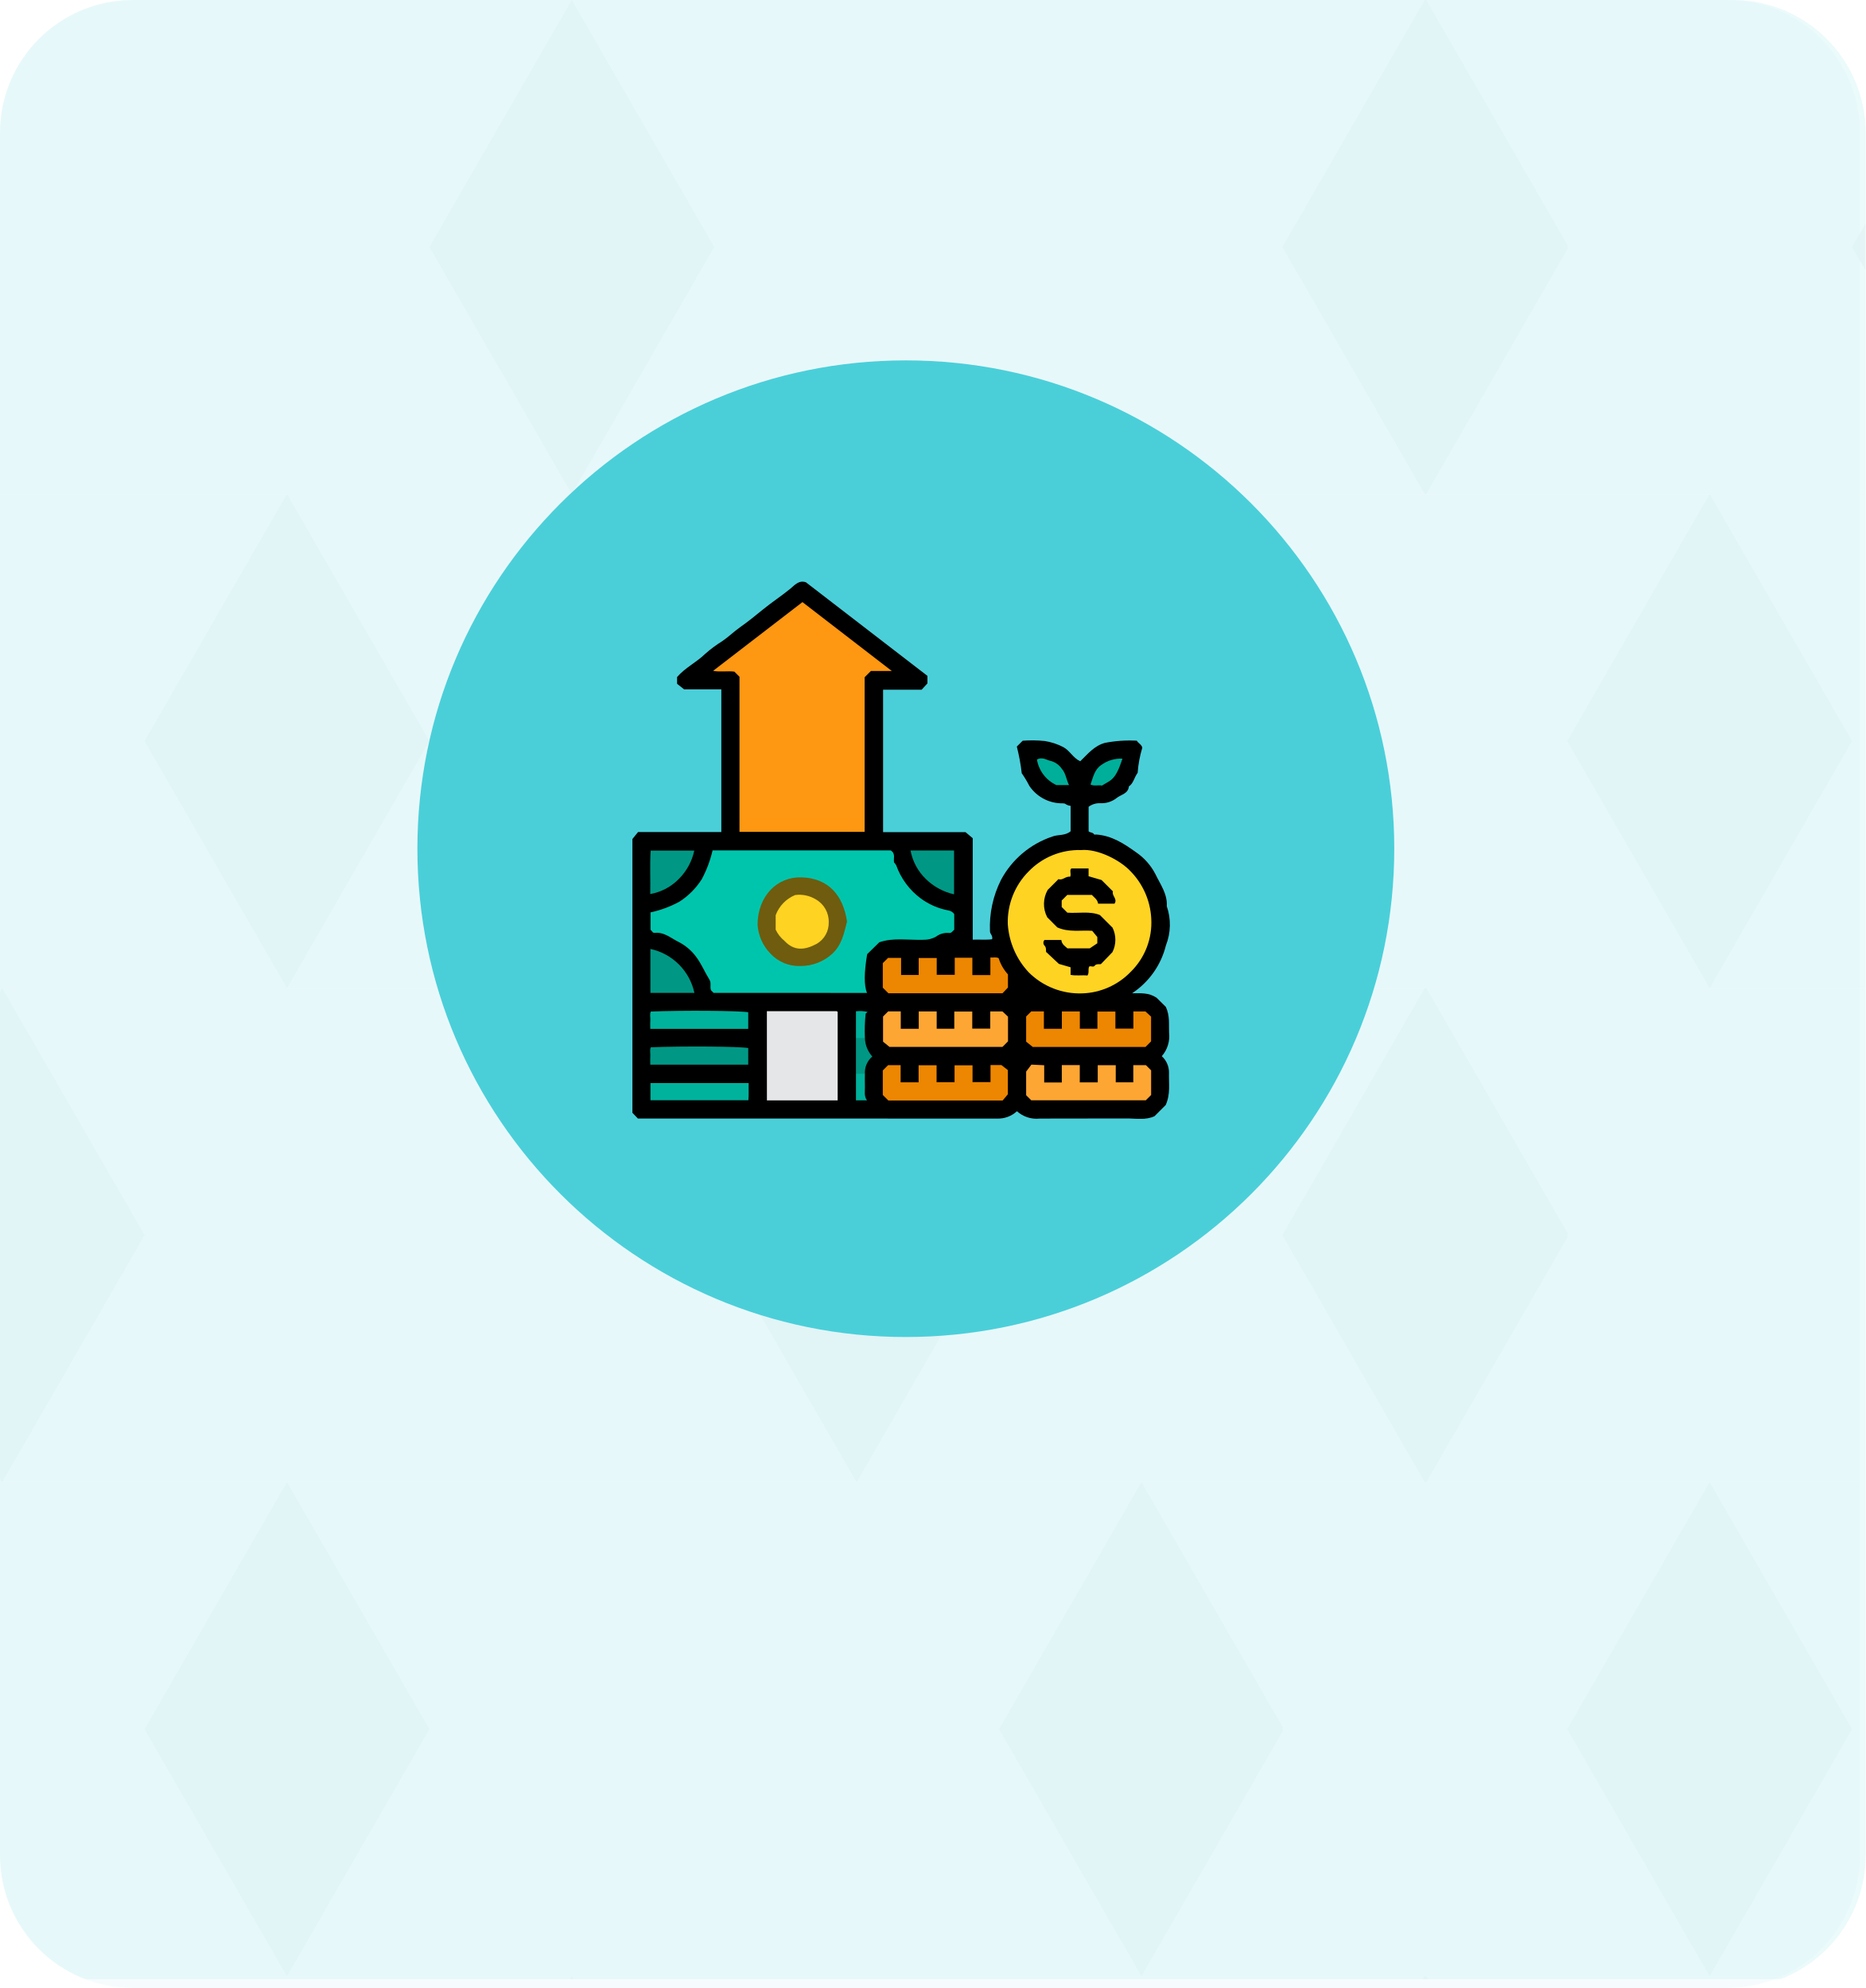
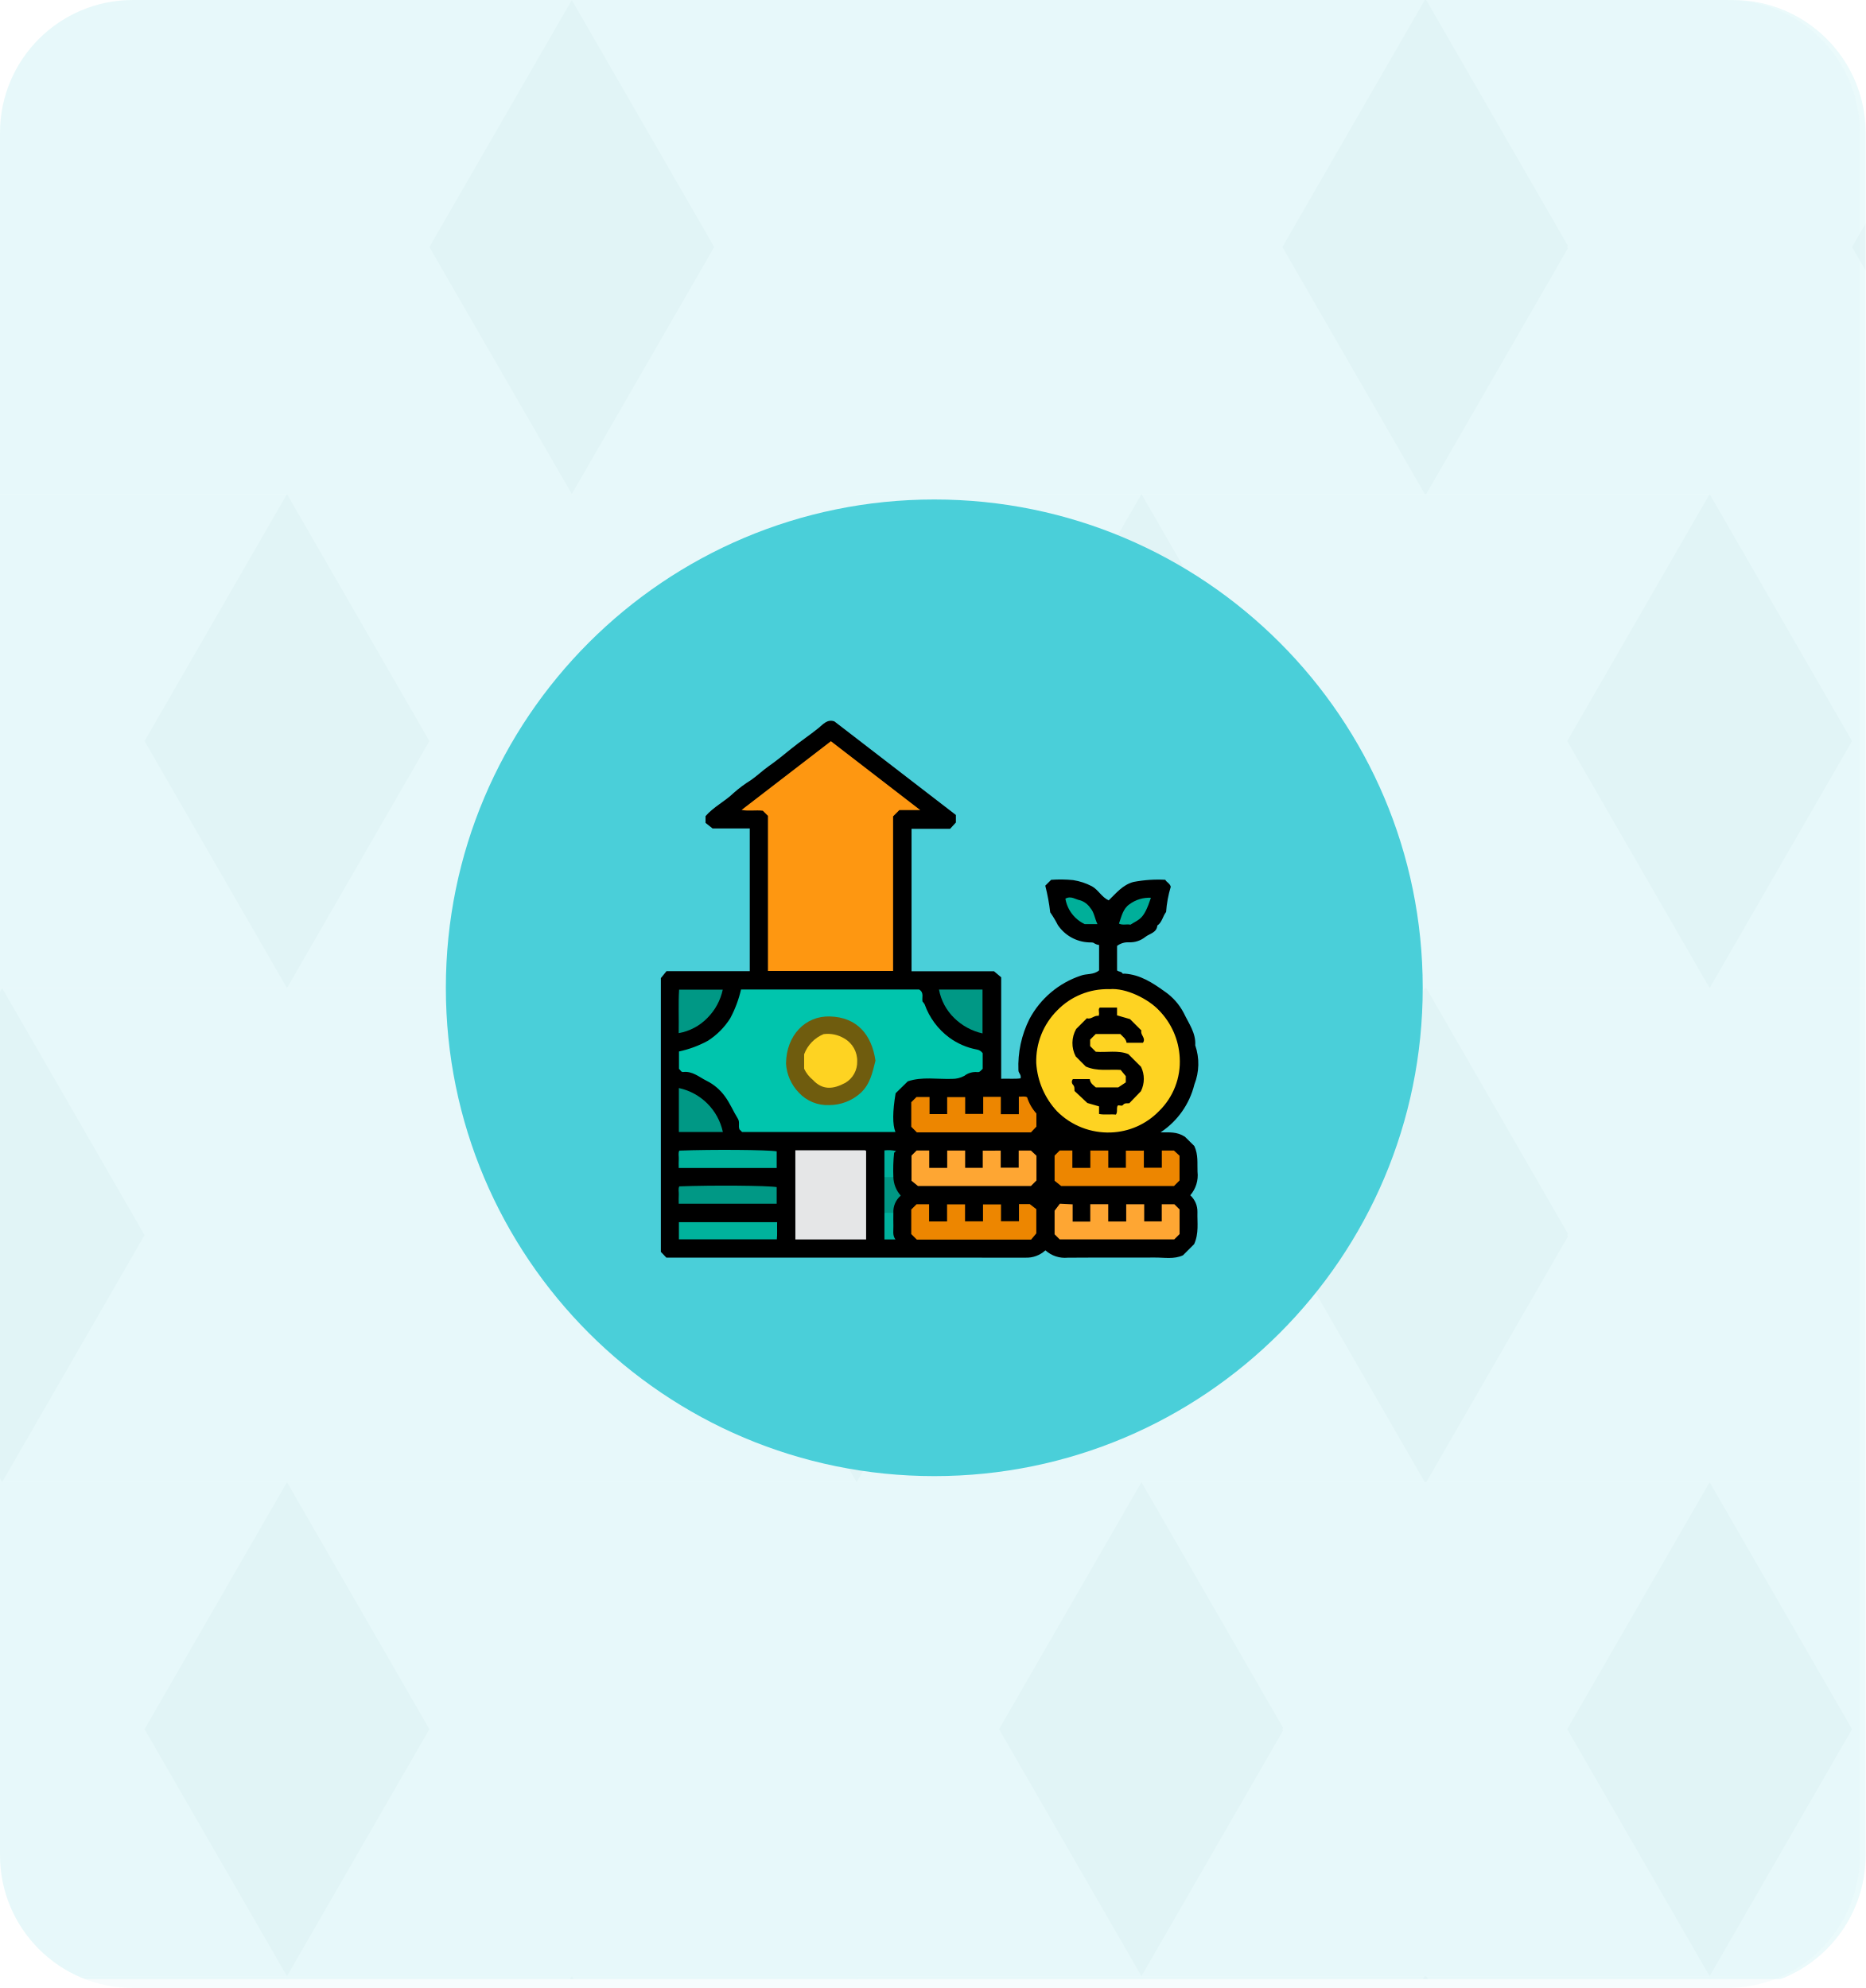
<svg xmlns="http://www.w3.org/2000/svg" width="295" height="314.427" viewBox="0 0 295 314.427">
  <defs>
    <clipPath id="a">
      <rect width="295" height="314.427" rx="21" fill="#4acfd9" opacity="0.25" />
    </clipPath>
    <clipPath id="b">
      <rect width="675.34" height="390.699" fill="#4acfd9" />
    </clipPath>
    <clipPath id="e">
      <rect width="556.476" height="313.018" fill="#4acfd9" />
    </clipPath>
    <clipPath id="f">
      <rect width="90.077" height="78.14" fill="#4acfd9" />
    </clipPath>
    <clipPath id="g">
      <path d="M222.5,147.533h45.039l22.519-39.071L267.543,69.393H222.5l-22.52,39.069Z" transform="translate(-199.984 -69.393)" fill="#4acfd9" />
    </clipPath>
    <clipPath id="i">
      <path d="M102.513,78.14h45.039L170.07,39.071,147.551,0H102.513L79.994,39.071Z" transform="translate(-79.994)" fill="#4acfd9" />
    </clipPath>
    <clipPath id="j">
      <path d="M142.51,0,119.991,39.069,142.51,78.14h45.039l22.519-39.071L187.548,0Z" transform="translate(-119.991)" fill="#4acfd9" />
    </clipPath>
    <clipPath id="m">
      <path d="M22.519,78.14H67.557l22.52-39.069L67.557,0H22.519L0,39.071Z" fill="#4acfd9" />
    </clipPath>
    <clipPath id="n">
      <path d="M62.516,147.533h45.039l22.52-39.071-22.52-39.069H62.516L40,108.462Z" transform="translate(-39.997 -69.393)" fill="#4acfd9" />
    </clipPath>
    <clipPath id="o">
      <path d="M102.513,147.533h45.039l22.519-39.071L147.551,69.393H102.513L79.994,108.462Z" transform="translate(-79.994 -69.393)" fill="#4acfd9" />
    </clipPath>
    <clipPath id="q">
      <rect width="90.076" height="78.14" fill="#4acfd9" />
    </clipPath>
    <clipPath id="r">
      <path d="M142.51,147.533h45.039l22.519-39.071L187.548,69.393H142.51l-22.519,39.069Z" transform="translate(-119.991 -69.393)" fill="#4acfd9" />
    </clipPath>
    <clipPath id="s">
      <path d="M35.617,69.393v78.14H63.068l22.52-39.071L63.068,69.393Z" transform="translate(-35.617 -69.393)" fill="#4acfd9" />
    </clipPath>
    <clipPath id="t">
      <path d="M182.507,147.533h45.039l22.519-39.071L227.546,69.393H182.507l-22.52,39.069Z" transform="translate(-159.987 -69.393)" fill="#4acfd9" />
    </clipPath>
    <clipPath id="u">
      <path d="M62.516,0,40,39.069,62.516,78.14h45.039l22.52-39.071L107.554,0Z" transform="translate(-39.997)" fill="#4acfd9" />
    </clipPath>
    <clipPath id="x">
      <path d="M182.507,78.14h45.039l22.519-39.069L227.546,0H182.507l-22.52,39.071Z" transform="translate(-159.987)" fill="#4acfd9" />
    </clipPath>
    <clipPath id="y">
      <path d="M222.5,0l-22.52,39.069L222.5,78.14h45.037l22.52-39.071L267.541,0Z" transform="translate(-199.984)" fill="#4acfd9" />
    </clipPath>
    <clipPath id="ab">
      <path d="M262.5,147.533H307.54l22.519-39.071L307.54,69.393H262.5l-22.52,39.069Z" transform="translate(-239.981 -69.393)" fill="#4acfd9" />
    </clipPath>
    <clipPath id="ac">
      <path d="M262.491,0l-22.52,39.069,22.52,39.071H307.53l22.519-39.071L307.53,0Z" transform="translate(-239.971)" fill="#4acfd9" />
    </clipPath>
    <clipPath id="ad">
      <path d="M35.617,208.179v78.139H63.068l22.52-39.071-22.52-39.068Z" transform="translate(-35.617 -208.179)" fill="#4acfd9" />
    </clipPath>
    <clipPath id="ae">
      <path d="M35.617,138.786v78.14H63.068l22.52-39.071-22.52-39.069Z" transform="translate(-35.617 -138.786)" fill="#4acfd9" />
    </clipPath>
    <clipPath id="af">
      <path d="M62.516,216.926h45.039l22.52-39.071-22.52-39.069H62.516L40,177.855Z" transform="translate(-39.997 -138.786)" fill="#4acfd9" />
    </clipPath>
    <clipPath id="ai">
      <path d="M102.513,216.926h45.039l22.519-39.071-22.519-39.069H102.513L79.994,177.855Z" transform="translate(-79.994 -138.786)" fill="#4acfd9" />
    </clipPath>
    <clipPath id="ak">
      <path d="M102.513,355.711h45.039l22.519-39.069-22.519-39.071H102.513L79.994,316.642Z" transform="translate(-79.994 -277.571)" fill="#4acfd9" />
    </clipPath>
    <clipPath id="al">
      <path d="M140.019,277.571l-.265.459h45.568l-.265-.459Z" transform="translate(-139.754 -277.571)" fill="#4acfd9" />
    </clipPath>
    <clipPath id="an">
      <rect width="90.077" height="78.139" fill="#4acfd9" />
    </clipPath>
    <clipPath id="ao">
      <path d="M62.516,286.318h45.039l22.52-39.069-22.52-39.069H62.516L40,247.248Z" transform="translate(-39.997 -208.179)" fill="#4acfd9" />
    </clipPath>
    <clipPath id="aq">
      <path d="M182.507,216.926h45.039l22.519-39.071-22.519-39.069H182.507l-22.52,39.069Z" transform="translate(-159.987 -138.786)" fill="#4acfd9" />
    </clipPath>
    <clipPath id="as">
      <path d="M22.519,355.711H67.557l22.52-39.069-22.52-39.071H22.519L0,316.642Z" transform="translate(0 -277.571)" fill="#4acfd9" />
    </clipPath>
    <clipPath id="at">
      <path d="M142.51,216.926h45.039l22.519-39.071-22.519-39.069H142.51l-22.519,39.069Z" transform="translate(-119.991 -138.786)" fill="#4acfd9" />
    </clipPath>
    <clipPath id="au">
      <path d="M102.513,286.318h45.039l22.519-39.069-22.519-39.069H102.513L79.994,247.248Z" transform="translate(-79.994 -208.179)" fill="#4acfd9" />
    </clipPath>
    <clipPath id="aw">
      <rect width="90.076" height="78.139" fill="#4acfd9" />
    </clipPath>
    <clipPath id="ax">
      <path d="M142.51,286.318h45.039l22.519-39.069-22.519-39.069H142.51l-22.519,39.069Z" transform="translate(-119.991 -208.179)" fill="#4acfd9" />
    </clipPath>
    <clipPath id="ay">
      <path d="M182.507,286.318h45.039l22.519-39.069-22.519-39.069H182.507l-22.52,39.069Z" transform="translate(-159.987 -208.179)" fill="#4acfd9" />
    </clipPath>
    <clipPath id="az">
      <path d="M60.025,277.571l-.265.459h45.568l-.265-.459Z" transform="translate(-59.76 -277.571)" fill="#4acfd9" />
    </clipPath>
    <clipPath id="bc">
      <path d="M182.507,355.711h45.039l22.519-39.069-22.519-39.071H182.507l-22.52,39.071Z" transform="translate(-159.987 -277.571)" fill="#4acfd9" />
    </clipPath>
    <clipPath id="be">
      <path d="M542.268,78.14h45.039l22.519-39.069L587.306,0H542.268L519.749,39.071Z" transform="translate(-519.749)" fill="#4acfd9" />
    </clipPath>
    <clipPath id="bf">
      <path d="M502.271,69.393l-22.519,39.069,22.519,39.071h33.838V69.393Z" transform="translate(-479.752 -69.393)" fill="#4acfd9" />
    </clipPath>
    <clipPath id="bg">
      <path d="M519.749,106.287l11.318,19.637V86.651Z" transform="translate(-519.749 -86.651)" fill="#4acfd9" />
    </clipPath>
    <clipPath id="bh">
      <path d="M502.271,0,479.752,39.069,502.271,78.14h33.838V0Z" transform="translate(-479.752)" fill="#4acfd9" />
    </clipPath>
    <clipPath id="bi">
      <path d="M502.271,138.786l-22.519,39.069,22.519,39.071h33.838v-78.14Z" transform="translate(-479.752 -138.786)" fill="#4acfd9" />
    </clipPath>
    <clipPath id="bl">
      <path d="M542.268,216.926h45.039l22.519-39.071-22.519-39.069H542.268l-22.519,39.069Z" transform="translate(-519.749 -138.786)" fill="#4acfd9" />
    </clipPath>
    <clipPath id="bn">
      <path d="M542.268,355.711h45.039l22.519-39.069-22.519-39.071H542.268l-22.519,39.071Z" transform="translate(-519.749 -277.571)" fill="#4acfd9" />
    </clipPath>
    <clipPath id="bp">
      <path d="M502.271,286.318H547.31l22.52-39.069-22.52-39.069H502.271l-22.519,39.069Z" transform="translate(-479.752 -208.179)" fill="#4acfd9" />
    </clipPath>
    <clipPath id="bq">
      <path d="M519.749,245.072l11.318,19.637V225.436Z" transform="translate(-519.749 -225.436)" fill="#4acfd9" />
    </clipPath>
    <clipPath id="br">
      <path d="M499.78,277.571l-.265.459h34.1v-.459Z" transform="translate(-499.515 -277.571)" fill="#4acfd9" />
    </clipPath>
    <clipPath id="bs">
      <path d="M220.013,277.571l-.265.459h45.567l-.265-.459Z" transform="translate(-219.748 -277.571)" fill="#4acfd9" />
    </clipPath>
    <clipPath id="bt">
      <path d="M222.5,286.318h45.039l22.519-39.069-22.519-39.069H222.5l-22.52,39.069Z" transform="translate(-199.984 -208.179)" fill="#4acfd9" />
    </clipPath>
    <clipPath id="bw">
      <path d="M222.5,216.926h45.039l22.519-39.071-22.519-39.069H222.5l-22.52,39.069Z" transform="translate(-199.984 -138.786)" fill="#4acfd9" />
    </clipPath>
    <clipPath id="by">
      <path d="M262.5,286.318H307.54l22.519-39.069L307.54,208.179H262.5l-22.52,39.069Z" transform="translate(-239.981 -208.179)" fill="#4acfd9" />
    </clipPath>
    <clipPath id="bz">
      <path d="M260.009,277.571l-.265.459h45.568l-.265-.459Z" transform="translate(-259.744 -277.571)" fill="#4acfd9" />
    </clipPath>
    <clipPath id="ca">
      <path d="M262.5,216.926H307.54l22.519-39.071L307.54,138.786H262.5l-22.52,39.069Z" transform="translate(-239.981 -138.786)" fill="#4acfd9" />
    </clipPath>
    <clipPath id="cd">
      <path d="M422.276,147.533h45.039l22.52-39.071-22.52-39.069H422.276l-22.519,39.069Z" transform="translate(-399.757 -69.393)" fill="#4acfd9" />
    </clipPath>
    <clipPath id="cf">
      <path d="M302.286,78.14h45.039l22.519-39.069L347.325,0H302.286l-22.52,39.071Z" transform="translate(-279.766)" fill="#4acfd9" />
    </clipPath>
    <clipPath id="cg">
      <path d="M342.283,0,319.764,39.069,342.283,78.14h45.039L409.84,39.069,387.321,0Z" transform="translate(-319.764)" fill="#4acfd9" />
    </clipPath>
    <clipPath id="ch">
      <path d="M302.286,147.533h45.039l22.519-39.071L347.325,69.393H302.286l-22.52,39.069Z" transform="translate(-279.766 -69.393)" fill="#4acfd9" />
    </clipPath>
    <clipPath id="ck">
      <path d="M342.283,147.533h45.039l22.519-39.071L387.322,69.393H342.283l-22.52,39.069Z" transform="translate(-319.763 -69.393)" fill="#4acfd9" />
    </clipPath>
    <clipPath id="cl">
      <path d="M382.28,147.533h45.038l22.52-39.071-22.52-39.069H382.28l-22.52,39.069Z" transform="translate(-359.76 -69.393)" fill="#4acfd9" />
    </clipPath>
    <clipPath id="co">
      <path d="M382.28,78.14h45.038l22.52-39.069L427.317,0H382.28L359.76,39.071Z" transform="translate(-359.76)" fill="#4acfd9" />
    </clipPath>
    <clipPath id="cp">
      <path d="M422.276,0,399.757,39.069,422.276,78.14h45.039l22.519-39.071L467.315,0Z" transform="translate(-399.757)" fill="#4acfd9" />
    </clipPath>
    <clipPath id="cs">
      <path d="M462.274,147.533h45.037l22.52-39.071-22.52-39.069H462.274l-22.52,39.069Z" transform="translate(-439.754 -69.393)" fill="#4acfd9" />
    </clipPath>
    <clipPath id="ct">
      <path d="M462.264,0,439.745,39.069,462.264,78.14H507.3l22.519-39.071L507.3,0Z" transform="translate(-439.745)" fill="#4acfd9" />
    </clipPath>
    <clipPath id="cw">
      <path d="M302.286,216.926h45.039l22.519-39.071-22.519-39.069H302.286l-22.52,39.069Z" transform="translate(-279.766 -138.786)" fill="#4acfd9" />
    </clipPath>
    <clipPath id="cy">
      <path d="M302.286,355.711h45.039l22.519-39.069-22.519-39.071H302.286l-22.52,39.071Z" transform="translate(-279.766 -277.571)" fill="#4acfd9" />
    </clipPath>
    <clipPath id="cz">
      <path d="M339.792,277.571l-.265.459h45.568l-.265-.459Z" transform="translate(-339.527 -277.571)" fill="#4acfd9" />
    </clipPath>
    <clipPath id="dc">
      <path d="M382.28,216.926h45.038l22.52-39.071-22.52-39.069H382.28l-22.52,39.069Z" transform="translate(-359.76 -138.786)" fill="#4acfd9" />
    </clipPath>
    <clipPath id="dd">
      <path d="M342.283,216.926h45.039l22.519-39.071-22.519-39.069H342.283l-22.52,39.069Z" transform="translate(-319.763 -138.786)" fill="#4acfd9" />
    </clipPath>
    <clipPath id="de">
      <path d="M302.286,286.318h45.039l22.519-39.069-22.519-39.069H302.286l-22.52,39.069Z" transform="translate(-279.766 -208.179)" fill="#4acfd9" />
    </clipPath>
    <clipPath id="dh">
      <path d="M342.283,286.318h45.039l22.519-39.069-22.519-39.069H342.283l-22.52,39.069Z" transform="translate(-319.763 -208.179)" fill="#4acfd9" />
    </clipPath>
    <clipPath id="di">
      <path d="M382.28,286.318h45.038l22.52-39.069-22.52-39.069H382.28l-22.52,39.069Z" transform="translate(-359.76 -208.179)" fill="#4acfd9" />
    </clipPath>
    <clipPath id="dl">
      <path d="M382.28,355.711h45.038l22.52-39.069-22.52-39.071H382.28l-22.52,39.071Z" transform="translate(-359.76 -277.571)" fill="#4acfd9" />
    </clipPath>
    <clipPath id="dm">
      <path d="M419.785,277.571l-.264.459h45.567l-.265-.459Z" transform="translate(-419.521 -277.571)" fill="#4acfd9" />
    </clipPath>
    <clipPath id="dn">
      <path d="M422.276,286.318h45.039l22.52-39.069-22.52-39.069H422.276l-22.519,39.069Z" transform="translate(-399.757 -208.179)" fill="#4acfd9" />
    </clipPath>
    <clipPath id="dq">
      <path d="M422.276,216.926h45.039l22.52-39.071-22.52-39.069H422.276l-22.519,39.069Z" transform="translate(-399.757 -138.786)" fill="#4acfd9" />
    </clipPath>
    <clipPath id="ds">
      <path d="M462.274,286.318h45.037l22.52-39.069-22.52-39.069H462.274l-22.52,39.069Z" transform="translate(-439.754 -208.179)" fill="#4acfd9" />
    </clipPath>
    <clipPath id="dt">
      <path d="M459.782,277.571l-.265.459h45.568l-.265-.459Z" transform="translate(-459.517 -277.571)" fill="#4acfd9" />
    </clipPath>
    <clipPath id="du">
      <path d="M462.274,216.926h45.037l22.52-39.071-22.52-39.069H462.274l-22.52,39.069Z" transform="translate(-439.754 -138.786)" fill="#4acfd9" />
    </clipPath>
    <clipPath id="dv">
      <rect width="85" height="84.956" fill="none" />
    </clipPath>
  </defs>
-   <g transform="translate(-972 -3815)">
-     <g transform="translate(972 3815)" opacity="0.2" clip-path="url(#a)">
+   <g transform="translate(-967.5 -3793)">
+     <g transform="translate(967.5 3793)" opacity="0.2" clip-path="url(#a)">
      <rect width="295" height="314.427" rx="21" transform="translate(-0.898)" fill="#4acfd9" opacity="0.25" />
      <g transform="translate(-112.257)">
        <g clip-path="url(#b)">
          <g clip-path="url(#b)">
            <g opacity="0.55">
              <g clip-path="url(#b)">
                <g transform="translate(40.107)">
                  <g clip-path="url(#e)">
                    <g transform="translate(185.086 78.14)" style="mix-blend-mode:multiply;isolation:isolate">
                      <g clip-path="url(#f)">
                        <g clip-path="url(#g)">
                          <rect width="82.175" height="93.554" transform="translate(-3.567 77.977) rotate(-87.381)" fill="#4acfd9" />
                        </g>
                      </g>
                    </g>
                    <g transform="translate(49.97)" style="mix-blend-mode:multiply;isolation:isolate">
                      <g clip-path="url(#f)">
                        <g transform="translate(0)">
                          <g clip-path="url(#i)">
                            <rect width="82.175" height="93.553" transform="translate(-3.567 77.977) rotate(-87.381)" fill="#4acfd9" />
                          </g>
                        </g>
                      </g>
                    </g>
                  </g>
                </g>
                <g transform="translate(135.116)">
                  <g clip-path="url(#j)">
                    <rect width="82.175" height="93.553" transform="matrix(0.046, -0.999, 0.999, 0.046, -3.567, 77.977)" fill="#4acfd9" />
                  </g>
                </g>
                <g transform="translate(40.107)">
                  <g clip-path="url(#e)">
                    <g transform="translate(-40.107)" style="mix-blend-mode:multiply;isolation:isolate">
                      <g clip-path="url(#f)">
                        <g clip-path="url(#m)">
                          <rect width="82.175" height="93.554" transform="translate(-3.567 77.977) rotate(-87.381)" fill="#4acfd9" />
                        </g>
                      </g>
                    </g>
                  </g>
                </g>
                <g transform="translate(45.039 78.14)">
                  <g clip-path="url(#n)">
                    <rect width="82.175" height="93.554" transform="translate(-3.567 77.977) rotate(-87.381)" fill="#4acfd9" />
                  </g>
                </g>
                <g transform="translate(90.077 78.14)">
                  <g clip-path="url(#o)">
                    <rect width="82.175" height="93.553" transform="translate(-3.567 77.977) rotate(-87.381)" fill="#4acfd9" />
                  </g>
                </g>
                <g transform="translate(40.107)">
                  <g clip-path="url(#e)">
                    <g transform="translate(95.009 78.14)" style="mix-blend-mode:multiply;isolation:isolate">
                      <g clip-path="url(#q)">
                        <g clip-path="url(#r)">
                          <rect width="82.175" height="93.553" transform="matrix(0.046, -0.999, 0.999, 0.046, -3.567, 77.977)" fill="#4acfd9" />
                        </g>
                      </g>
                    </g>
                  </g>
                </g>
                <g transform="translate(40.107 78.14)">
                  <g clip-path="url(#s)">
                    <rect width="80.342" height="53.489" transform="matrix(0.046, -0.999, 0.999, 0.046, -3.567, 77.977)" fill="#4acfd9" />
                  </g>
                </g>
                <g transform="translate(180.153 78.14)">
                  <g clip-path="url(#t)">
                    <rect width="82.175" height="93.554" transform="translate(-3.567 77.977) rotate(-87.381)" fill="#4acfd9" />
                  </g>
                </g>
                <g transform="translate(45.039)">
                  <g clip-path="url(#u)">
                    <rect width="82.175" height="93.554" transform="translate(-3.567 77.977) rotate(-87.381)" fill="#4acfd9" />
                  </g>
                </g>
                <g transform="translate(40.107)">
                  <g clip-path="url(#e)">
                    <g transform="translate(140.047)" style="mix-blend-mode:multiply;isolation:isolate">
                      <g clip-path="url(#f)">
                        <g clip-path="url(#x)">
                          <rect width="118.829" height="119.047" transform="matrix(0.698, -0.716, 0.716, 0.698, -39.057, 40.078)" fill="#4acfd9" />
                        </g>
                      </g>
                    </g>
                  </g>
                </g>
                <g transform="translate(225.192)">
                  <g clip-path="url(#y)">
                    <rect width="118.829" height="119.047" transform="matrix(0.698, -0.716, 0.716, 0.698, -39.057, 40.078)" fill="#4acfd9" />
                  </g>
                </g>
                <g transform="translate(40.107)">
                  <g clip-path="url(#e)">
                    <g transform="translate(230.124 78.14)" style="mix-blend-mode:multiply;isolation:isolate">
                      <g clip-path="url(#f)">
                        <g clip-path="url(#ab)">
                          <rect width="119.109" height="117.106" transform="translate(-37.97 29.864) rotate(-38.186)" fill="#4acfd9" />
                        </g>
                      </g>
                    </g>
                  </g>
                </g>
                <g transform="translate(270.219)">
                  <g clip-path="url(#ac)">
                    <rect width="82.175" height="93.554" transform="translate(-3.567 77.977) rotate(-87.381)" fill="#4acfd9" />
                  </g>
                </g>
                <g transform="translate(40.107 234.42)">
                  <g clip-path="url(#ad)">
                    <rect width="80.341" height="53.489" transform="matrix(0.046, -0.999, 0.999, 0.046, -3.567, 77.976)" fill="#4acfd9" />
                  </g>
                </g>
                <g transform="translate(40.107 156.28)">
                  <g clip-path="url(#ae)">
                    <rect width="80.342" height="53.489" transform="matrix(0.046, -0.999, 0.999, 0.046, -3.567, 77.977)" fill="#4acfd9" />
                  </g>
                </g>
                <g transform="translate(45.039 156.28)">
                  <g clip-path="url(#af)">
                    <rect width="82.175" height="93.554" transform="translate(-3.567 77.977) rotate(-87.381)" fill="#4acfd9" />
                  </g>
                </g>
                <g transform="translate(40.107)">
                  <g clip-path="url(#e)">
                    <g transform="translate(49.97 156.28)" style="mix-blend-mode:multiply;isolation:isolate">
                      <g clip-path="url(#f)">
                        <g transform="translate(0)">
                          <g clip-path="url(#ai)">
                            <rect width="82.175" height="93.553" transform="translate(-3.567 77.977) rotate(-87.381)" fill="#4acfd9" />
                          </g>
                        </g>
                      </g>
                    </g>
                    <g transform="translate(49.97 312.559)" style="mix-blend-mode:multiply;isolation:isolate">
                      <g clip-path="url(#f)">
                        <g transform="translate(0 0)">
                          <g clip-path="url(#ak)">
                            <rect width="82.175" height="93.553" transform="translate(-3.567 77.977) rotate(-87.381)" fill="#4acfd9" />
                          </g>
                        </g>
                      </g>
                    </g>
                  </g>
                </g>
                <g transform="translate(157.37 312.559)">
                  <g clip-path="url(#al)">
                    <rect width="2.541" height="45.541" transform="translate(-0.021 0.458) rotate(-87.381)" fill="#4acfd9" />
                  </g>
                </g>
                <g transform="translate(40.107)">
                  <g clip-path="url(#e)">
                    <g transform="translate(4.932 234.42)" style="mix-blend-mode:multiply;isolation:isolate">
                      <g clip-path="url(#an)">
                        <g transform="translate(0)">
                          <g clip-path="url(#ao)">
                            <rect width="119.108" height="117.105" transform="translate(-37.969 29.864) rotate(-38.186)" fill="#4acfd9" />
                          </g>
                        </g>
                      </g>
                    </g>
                    <g transform="translate(140.047 156.28)" style="mix-blend-mode:multiply;isolation:isolate">
                      <g clip-path="url(#f)">
                        <g clip-path="url(#aq)">
                          <rect width="82.175" height="93.554" transform="translate(-3.567 77.977) rotate(-87.381)" fill="#4acfd9" />
                        </g>
                      </g>
                    </g>
                    <g transform="translate(-40.107 312.559)" style="mix-blend-mode:multiply;isolation:isolate">
                      <g clip-path="url(#f)">
                        <g transform="translate(0 0)">
                          <g clip-path="url(#as)">
                            <rect width="82.175" height="93.554" transform="matrix(0.046, -0.999, 0.999, 0.046, -3.567, 77.977)" fill="#4acfd9" />
                          </g>
                        </g>
                      </g>
                    </g>
                  </g>
                </g>
                <g transform="translate(135.116 156.28)">
                  <g clip-path="url(#at)">
                    <rect width="82.175" height="93.553" transform="translate(-3.567 77.977) rotate(-87.381)" fill="#4acfd9" />
                  </g>
                </g>
                <g transform="translate(90.077 234.42)">
                  <g clip-path="url(#au)">
                    <rect width="119.107" height="117.104" transform="translate(-37.969 29.864) rotate(-38.186)" fill="#4acfd9" />
                  </g>
                </g>
                <g transform="translate(40.107)">
                  <g clip-path="url(#e)">
                    <g transform="translate(95.009 234.42)" style="mix-blend-mode:multiply;isolation:isolate">
                      <g clip-path="url(#aw)">
                        <g clip-path="url(#ax)">
                          <rect width="82.174" height="93.553" transform="matrix(0.046, -0.999, 0.999, 0.046, -3.567, 77.976)" fill="#4acfd9" />
                        </g>
                      </g>
                    </g>
                  </g>
                </g>
                <g transform="translate(180.153 234.42)">
                  <g clip-path="url(#ay)">
                    <rect width="82.174" height="93.554" transform="translate(-3.567 77.976) rotate(-87.381)" fill="#4acfd9" />
                  </g>
                </g>
                <g transform="translate(67.293 312.559)">
                  <g clip-path="url(#az)">
                    <rect width="2.541" height="45.541" transform="matrix(0.046, -0.999, 0.999, 0.046, -0.021, 0.458)" fill="#4acfd9" />
                  </g>
                </g>
                <g transform="translate(40.107)">
                  <g clip-path="url(#e)">
                    <g transform="translate(140.047 312.559)" style="mix-blend-mode:multiply;isolation:isolate">
                      <g clip-path="url(#f)">
                        <g transform="translate(0 0)">
                          <g clip-path="url(#bc)">
                            <rect width="118.829" height="119.047" transform="matrix(0.698, -0.716, 0.716, 0.698, -39.057, 40.078)" fill="#4acfd9" />
                          </g>
                        </g>
                      </g>
                    </g>
                    <g transform="translate(545.157)" style="mix-blend-mode:multiply;isolation:isolate">
                      <g clip-path="url(#q)">
                        <g clip-path="url(#be)">
                          <rect width="82.175" height="93.553" transform="matrix(0.046, -0.999, 0.999, 0.046, -3.567, 77.977)" fill="#4acfd9" />
                        </g>
                      </g>
                    </g>
                  </g>
                </g>
                <g transform="translate(540.225 78.14)">
                  <g clip-path="url(#bf)">
                    <rect width="80.634" height="59.869" transform="translate(-3.567 77.977) rotate(-87.381)" fill="#4acfd9" />
                  </g>
                </g>
                <g transform="translate(585.264 97.573)">
                  <g clip-path="url(#bg)">
                    <rect width="39.749" height="13.101" transform="matrix(0.046, -0.999, 0.999, 0.046, -1.793, 39.191)" fill="#4acfd9" />
                  </g>
                </g>
                <g transform="translate(540.225)">
                  <g clip-path="url(#bh)">
                    <rect width="80.634" height="59.868" transform="translate(-3.567 77.977) rotate(-87.381)" fill="#4acfd9" />
                  </g>
                </g>
                <g transform="translate(540.225 156.28)">
                  <g clip-path="url(#bi)">
                    <rect width="80.634" height="59.868" transform="matrix(0.046, -0.999, 0.999, 0.046, -3.567, 77.977)" fill="#4acfd9" />
                  </g>
                </g>
                <g transform="translate(40.107)">
                  <g clip-path="url(#e)">
                    <g transform="translate(545.157 156.28)" style="mix-blend-mode:multiply;isolation:isolate">
                      <g clip-path="url(#q)">
                        <g clip-path="url(#bl)">
                          <rect width="82.175" height="93.553" transform="matrix(0.046, -0.999, 0.999, 0.046, -3.567, 77.977)" fill="#4acfd9" />
                        </g>
                      </g>
                    </g>
                    <g transform="translate(545.157 312.559)" style="mix-blend-mode:multiply;isolation:isolate">
                      <g clip-path="url(#q)">
                        <g transform="translate(0 0)">
                          <g clip-path="url(#bn)">
                            <rect width="82.175" height="93.553" transform="translate(-3.567 77.977) rotate(-87.381)" fill="#4acfd9" />
                          </g>
                        </g>
                      </g>
                    </g>
                    <g transform="translate(500.118 234.42)" style="mix-blend-mode:multiply;isolation:isolate">
                      <g clip-path="url(#an)">
                        <g clip-path="url(#bp)">
                          <rect width="119.108" height="117.105" transform="translate(-37.969 29.863) rotate(-38.186)" fill="#4acfd9" />
                        </g>
                      </g>
                    </g>
                  </g>
                </g>
                <g transform="translate(585.264 253.852)">
                  <g clip-path="url(#bq)">
                    <rect width="33.175" height="37.866" transform="translate(-19.084 15.01) rotate(-38.186)" fill="#4acfd9" />
                  </g>
                </g>
                <g transform="translate(562.479 312.559)">
                  <g clip-path="url(#br)">
                    <rect width="2.017" height="34.088" transform="translate(-0.021 0.459) rotate(-87.381)" fill="#4acfd9" />
                  </g>
                </g>
                <g transform="translate(247.447 312.559)">
                  <g clip-path="url(#bs)">
                    <rect width="32.131" height="32.954" transform="matrix(0.698, -0.716, 0.716, 0.698, -0.23, 0.236)" fill="#4acfd9" />
                  </g>
                </g>
                <g transform="translate(225.192 234.42)">
                  <g clip-path="url(#bt)">
                    <rect width="118.828" height="119.046" transform="matrix(0.698, -0.716, 0.716, 0.698, -39.056, 40.078)" fill="#4acfd9" />
                  </g>
                </g>
                <g transform="translate(40.107)">
                  <g clip-path="url(#e)">
                    <g transform="translate(185.086 156.28)" style="mix-blend-mode:multiply;isolation:isolate">
                      <g clip-path="url(#f)">
                        <g clip-path="url(#bw)">
                          <rect width="82.175" height="93.554" transform="translate(-3.567 77.977) rotate(-87.381)" fill="#4acfd9" />
                        </g>
                      </g>
                    </g>
                    <g transform="translate(230.124 234.42)" style="mix-blend-mode:multiply;isolation:isolate">
                      <g clip-path="url(#an)">
                        <g clip-path="url(#by)">
                          <rect width="82.174" height="93.554" transform="translate(-3.567 77.976) rotate(-87.381)" fill="#4acfd9" />
                        </g>
                      </g>
                    </g>
                  </g>
                </g>
                <g transform="translate(292.485 312.559)">
                  <g clip-path="url(#bz)">
                    <rect width="2.541" height="45.541" transform="matrix(0.046, -0.999, 0.999, 0.046, -0.021, 0.458)" fill="#4acfd9" />
                  </g>
                </g>
                <g transform="translate(270.231 156.28)">
                  <g clip-path="url(#ca)">
                    <rect width="118.829" height="119.047" transform="translate(-39.057 40.078) rotate(-45.739)" fill="#4acfd9" />
                  </g>
                </g>
                <g transform="translate(40.107)">
                  <g clip-path="url(#e)">
                    <g transform="translate(410.04 78.14)" style="mix-blend-mode:multiply;isolation:isolate">
                      <g transform="translate(0)">
                        <g clip-path="url(#f)">
                          <g clip-path="url(#cd)">
                            <rect width="82.175" height="93.554" transform="translate(-3.567 77.977) rotate(-87.381)" fill="#4acfd9" />
                          </g>
                        </g>
                      </g>
                    </g>
                    <g transform="translate(274.924)" style="mix-blend-mode:multiply;isolation:isolate">
                      <g transform="translate(0)">
                        <g clip-path="url(#f)">
                          <g clip-path="url(#cf)">
                            <rect width="82.175" height="93.554" transform="translate(-3.567 77.977) rotate(-87.381)" fill="#4acfd9" />
                          </g>
                        </g>
                      </g>
                    </g>
                  </g>
                </g>
                <g transform="translate(360.07)">
                  <g clip-path="url(#cg)">
                    <rect width="82.175" height="93.553" transform="matrix(0.046, -0.999, 0.999, 0.046, -3.567, 77.977)" fill="#4acfd9" />
                  </g>
                </g>
                <g transform="translate(315.031 78.14)">
                  <g clip-path="url(#ch)">
                    <rect width="82.175" height="93.554" transform="translate(-3.567 77.977) rotate(-87.381)" fill="#4acfd9" />
                  </g>
                </g>
                <g transform="translate(40.107)">
                  <g clip-path="url(#e)">
                    <g transform="translate(319.963 78.14)" style="mix-blend-mode:multiply;isolation:isolate">
                      <g clip-path="url(#f)">
                        <g clip-path="url(#ck)">
                          <rect width="82.175" height="93.554" transform="translate(-3.567 77.977) rotate(-87.381)" fill="#4acfd9" />
                        </g>
                      </g>
                    </g>
                  </g>
                </g>
                <g transform="translate(405.108 78.14)">
                  <g clip-path="url(#cl)">
                    <rect width="82.175" height="93.554" transform="translate(-3.567 77.977) rotate(-87.381)" fill="#4acfd9" />
                  </g>
                </g>
                <g transform="translate(40.107)">
                  <g clip-path="url(#e)">
                    <g transform="translate(365.001)" style="mix-blend-mode:multiply;isolation:isolate">
                      <g transform="translate(0)">
                        <g clip-path="url(#f)">
                          <g clip-path="url(#co)">
                            <rect width="118.829" height="119.047" transform="translate(-39.057 40.078) rotate(-45.739)" fill="#4acfd9" />
                          </g>
                        </g>
                      </g>
                    </g>
                  </g>
                </g>
                <g transform="translate(450.147)">
                  <g clip-path="url(#cp)">
                    <rect width="118.828" height="119.046" transform="translate(-39.057 40.078) rotate(-45.739)" fill="#4acfd9" />
                  </g>
                </g>
                <g transform="translate(40.107)">
                  <g clip-path="url(#e)">
                    <g transform="translate(455.079 78.14)" style="mix-blend-mode:multiply;isolation:isolate">
                      <g clip-path="url(#f)">
                        <g clip-path="url(#cs)">
                          <rect width="119.109" height="117.106" transform="translate(-37.97 29.864) rotate(-38.186)" fill="#4acfd9" />
                        </g>
                      </g>
                    </g>
                  </g>
                </g>
                <g transform="translate(495.175)">
                  <g clip-path="url(#ct)">
                    <rect width="82.175" height="93.553" transform="translate(-3.567 77.977) rotate(-87.381)" fill="#4acfd9" />
                  </g>
                </g>
                <g transform="translate(40.107)">
                  <g clip-path="url(#e)">
                    <g transform="translate(274.924 156.28)" style="mix-blend-mode:multiply;isolation:isolate">
                      <g transform="translate(0)">
                        <g clip-path="url(#f)">
                          <g clip-path="url(#cw)">
                            <rect width="82.175" height="93.554" transform="translate(-3.567 77.977) rotate(-87.381)" fill="#4acfd9" />
                          </g>
                        </g>
                      </g>
                    </g>
                    <g transform="translate(274.924 312.559)" style="mix-blend-mode:multiply;isolation:isolate">
                      <g transform="translate(0)">
                        <g clip-path="url(#f)">
                          <g transform="translate(0 0)">
                            <g clip-path="url(#cy)">
                              <rect width="82.175" height="93.554" transform="matrix(0.046, -0.999, 0.999, 0.046, -3.567, 77.977)" fill="#4acfd9" />
                            </g>
                          </g>
                        </g>
                      </g>
                    </g>
                  </g>
                </g>
                <g transform="translate(382.325 312.559)">
                  <g clip-path="url(#cz)">
                    <rect width="2.541" height="45.541" transform="matrix(0.046, -0.999, 0.999, 0.046, -0.021, 0.458)" fill="#4acfd9" />
                  </g>
                </g>
                <g transform="translate(40.107)">
                  <g clip-path="url(#e)">
                    <g transform="translate(365.001 156.28)" style="mix-blend-mode:multiply;isolation:isolate">
                      <g transform="translate(0)">
                        <g clip-path="url(#f)">
                          <g clip-path="url(#dc)">
                            <rect width="82.175" height="93.554" transform="translate(-3.567 77.977) rotate(-87.381)" fill="#4acfd9" />
                          </g>
                        </g>
                      </g>
                    </g>
                  </g>
                </g>
                <g transform="translate(360.069 156.28)">
                  <g clip-path="url(#dd)">
                    <rect width="82.175" height="93.554" transform="translate(-3.567 77.977) rotate(-87.381)" fill="#4acfd9" />
                  </g>
                </g>
                <g transform="translate(315.031 234.42)">
                  <g clip-path="url(#de)">
                    <rect width="119.108" height="117.105" transform="translate(-37.969 29.864) rotate(-38.186)" fill="#4acfd9" />
                  </g>
                </g>
                <g transform="translate(40.107)">
                  <g clip-path="url(#e)">
                    <g transform="translate(319.963 234.42)" style="mix-blend-mode:multiply;isolation:isolate">
                      <g clip-path="url(#an)">
                        <g clip-path="url(#dh)">
                          <rect width="82.174" height="93.554" transform="translate(-3.567 77.976) rotate(-87.381)" fill="#4acfd9" />
                        </g>
                      </g>
                    </g>
                  </g>
                </g>
                <g transform="translate(405.108 234.42)">
                  <g clip-path="url(#di)">
                    <rect width="82.174" height="93.554" transform="translate(-3.567 77.976) rotate(-87.381)" fill="#4acfd9" />
                  </g>
                </g>
                <g transform="translate(40.107)">
                  <g clip-path="url(#e)">
                    <g transform="translate(365.001 312.559)" style="mix-blend-mode:multiply;isolation:isolate">
                      <g transform="translate(0)">
                        <g clip-path="url(#f)">
                          <g transform="translate(0 0)">
                            <g clip-path="url(#dl)">
                              <rect width="118.829" height="119.047" transform="translate(-39.057 40.078) rotate(-45.739)" fill="#4acfd9" />
                            </g>
                          </g>
                        </g>
                      </g>
                    </g>
                  </g>
                </g>
                <g transform="translate(472.402 312.559)">
                  <g clip-path="url(#dm)">
                    <rect width="32.131" height="32.954" transform="matrix(0.698, -0.716, 0.716, 0.698, -0.23, 0.236)" fill="#4acfd9" />
                  </g>
                </g>
                <g transform="translate(450.147 234.42)">
                  <g clip-path="url(#dn)">
                    <rect width="118.828" height="119.046" transform="translate(-39.056 40.078) rotate(-45.739)" fill="#4acfd9" />
                  </g>
                </g>
                <g transform="translate(40.107)">
                  <g clip-path="url(#e)">
                    <g transform="translate(410.04 156.28)" style="mix-blend-mode:multiply;isolation:isolate">
                      <g transform="translate(0)">
                        <g clip-path="url(#f)">
                          <g clip-path="url(#dq)">
                            <rect width="82.175" height="93.554" transform="translate(-3.567 77.977) rotate(-87.381)" fill="#4acfd9" />
                          </g>
                        </g>
                      </g>
                    </g>
                    <g transform="translate(455.079 234.42)" style="mix-blend-mode:multiply;isolation:isolate">
                      <g clip-path="url(#an)">
                        <g clip-path="url(#ds)">
                          <rect width="82.174" height="93.554" transform="translate(-3.567 77.976) rotate(-87.381)" fill="#4acfd9" />
                        </g>
                      </g>
                    </g>
                  </g>
                </g>
                <g transform="translate(517.439 312.559)">
                  <g clip-path="url(#dt)">
                    <rect width="2.541" height="45.541" transform="translate(-0.021 0.458) rotate(-87.381)" fill="#4acfd9" />
                  </g>
                </g>
                <g transform="translate(495.185 156.28)">
                  <g clip-path="url(#du)">
                    <rect width="118.829" height="119.047" transform="translate(-39.057 40.078) rotate(-45.739)" fill="#4acfd9" />
                  </g>
                </g>
              </g>
            </g>
          </g>
        </g>
      </g>
    </g>
    <circle cx="77.233" cy="77.233" r="77.233" transform="translate(1038 3872)" fill="#4acfd9" />
    <g transform="translate(1072 3906.999)">
      <g transform="translate(0 0)" clip-path="url(#dv)">
        <path d="M82.571,84.527l1.752-1.752c.78-1.732.474-3.421.52-5.08a3.48,3.48,0,0,0-1.135-2.646,4.823,4.823,0,0,0,1.149-3.722c-.061-1.312.151-2.646-.51-4.072-.474-.471-1.1-1.091-1.477-1.46-1.292-.831-2.449-.682-3.858-.7a12.708,12.708,0,0,0,5.345-7.563,8.936,8.936,0,0,0,.138-6.2c.126-1.948-1.032-3.464-1.8-5.083a9.387,9.387,0,0,0-3.085-3.469c-1.863-1.344-3.833-2.621-6.256-2.786-.117-.007-.314.039-.34-.008-.187-.362-.619-.265-.88-.5v-3.88a2.864,2.864,0,0,1,1.847-.569,3.865,3.865,0,0,0,2.628-.853c.665-.52,1.8-.661,1.892-1.8.748-.5.841-1.438,1.387-2.147a18.079,18.079,0,0,1,.739-3.987c-.155-.551-.668-.71-.868-1.1a20.674,20.674,0,0,0-5.031.343c-1.7.454-2.728,1.768-3.919,2.913-1.127-.515-1.621-1.664-2.663-2.235a9.516,9.516,0,0,0-2.952-.97,20.048,20.048,0,0,0-3.484-.046l-.928.926a31.223,31.223,0,0,1,.78,4.218A16.492,16.492,0,0,1,62.77,32.31a6.235,6.235,0,0,0,4.874,2.74c.282.031.641-.039.829.109a1.752,1.752,0,0,0,.819.3v4.016c-.874.75-1.963.478-2.9.841a14.338,14.338,0,0,0-8.105,6.842,16.553,16.553,0,0,0-1.751,8.131c.007.466.484.656.343,1.266-.955.133-1.98.02-3.069.066V40.572c-.357-.3-.671-.566-1.132-.953H39.635V17.09H45.73l.919-1V14.9L27.439.1c-1.129-.406-1.813.483-2.5,1.04-1.4,1.135-2.91,2.13-4.3,3.26-1.19.967-2.376,1.939-3.629,2.814C16.039,7.9,15.2,8.729,14.219,9.4a19.953,19.953,0,0,0-2.694,2c-1.4,1.361-3.2,2.213-4.463,3.686v1.064c.277.219.637.5,1.108.877h5.887V39.6H.891L0,40.7v43.3l.865.909q28.4,0,56.758.008a4.4,4.4,0,0,0,3.18-1.161,4.624,4.624,0,0,0,3.54,1.166c4.6-.036,9.191.005,13.787-.024,1.485-.01,3.007.306,4.441-.364" transform="translate(0 0)" />
        <path d="M32.457,12.8h3.312L21.634,1.9,7.507,12.772c1.095.219,2.245-.014,3.362.127l.809.811V38.237h19.79V13.787l.989-.989" transform="translate(5.252 1.33)" fill="#fe9711" />
        <path d="M35.909,47.549c-.476-1.2-.457-3.219.031-6.13l1.92-1.881c2.252-.777,4.647-.313,7-.393a3.94,3.94,0,0,0,1.932-.472,2.938,2.938,0,0,1,2.045-.608c.435.075.6-.286.87-.513V35.082a1.4,1.4,0,0,0-.95-.585,10.726,10.726,0,0,1-4.341-1.888,11.22,11.22,0,0,1-3.89-5.262,2.5,2.5,0,0,0-.331-.433c-.141-.605.3-1.4-.539-1.905H11.495a18.393,18.393,0,0,1-1.711,4.557,11.555,11.555,0,0,1-3.52,3.544,16.916,16.916,0,0,1-4.579,1.7v2.767c.231.124.3.518.663.478,1.462-.168,2.5.785,3.673,1.378a7.931,7.931,0,0,1,2.893,2.43c.846,1.137,1.349,2.408,2.079,3.574.352.561.034,1.137.258,1.7.1.1.223.223.408.406Z" transform="translate(1.179 17.495)" fill="#00c5ad" />
        <path d="M46.484,24.984a11.083,11.083,0,0,0-8.248,3.365,11.327,11.327,0,0,0-3.312,8.331,12.32,12.32,0,0,0,3.3,7.638,11.422,11.422,0,0,0,8.5,3.336A11.132,11.132,0,0,0,54.31,44.3a10.9,10.9,0,0,0,3.3-8.5,11.524,11.524,0,0,0-3.277-7.463c-1.626-1.751-5.2-3.6-7.845-3.348" transform="translate(24.43 17.462)" fill="#fed322" />
        <path d="M12.513,54.08H23.7V40.091c.022.027-.01-.024-.054-.058a.282.282,0,0,0-.15-.061c-3.642,0-7.284,0-10.988,0Z" transform="translate(8.754 27.96)" fill="#e5e6e7" />
        <path d="M26.115,47.716V45H24.134c-.255.257-.546.547-.84.84v3.882l.885.875H42.244c.218-.262.479-.574.826-.989V45.78c-.235-.182-.556-.432-1.032-.8H40.327v2.707H37.484v-2.66H34.642V47.7H31.8V45.015H28.957v2.7Z" transform="translate(16.296 31.466)" fill="#ed8600" />
        <path d="M56.4,45.858l-.831-.831H53.576V47.74H50.8V45.031H47.953v2.723H45.112V45.017H42.27v2.75H39.486V45.041c-.675-.032-1.3-.061-2.019-.1l-.836,1.106v3.732c.262.263.512.512.8.806H55.552l.843-.841V45.858" transform="translate(25.626 31.44)" fill="#fea633" />
        <path d="M34.584,40.016V42.73H31.8V40H28.962v2.741H26.121V39.989H24.129l-.811.811v3.98l1.02.831H42.2c.291-.292.581-.583.877-.879V40.823L42.2,40H40.269v2.712H37.426v-2.7Z" transform="translate(16.312 27.974)" fill="#fea633" />
        <path d="M47.9,40.017v2.711h-2.78V40H42.279v2.738H39.437V39.99h-2c-.265.267-.515.517-.807.807v3.982l1.042.833H55.508c.291-.291.581-.583.879-.882V40.819L55.5,40H53.586v2.712H50.743v-2.7Z" transform="translate(25.627 27.975)" fill="#ed8600" />
        <path d="M23.3,39.756c.292.292.583.583.88.879H42.226c.265-.279.547-.578.858-.908V37.655a6.984,6.984,0,0,1-1.472-2.57c-.374-.209-.785-.07-1.305-.1v2.779h-2.85V35.019H34.672v2.7h-2.85V35.062H28.973v2.682H26.189v-2.7H24.123c-.245.243-.537.535-.828.826v3.889" transform="translate(16.296 24.461)" fill="#ed8600" />
        <path d="M1.678,46.659v2.718H17.163c.093-.841.014-1.752.048-2.718Z" transform="translate(1.174 32.64)" fill="#00b29c" />
        <path d="M1.667,46.126H17.161V43.495c-1.423-.248-10.123-.32-15.4-.117-.212.433-.048.906-.083,1.36-.032.41-.007.824-.007,1.389" transform="translate(1.151 30.262)" fill="#009885" />
        <path d="M1.667,42.8H17.162V40.165c-1.423-.246-10.175-.318-15.4-.114-.212.433-.049.906-.083,1.36-.032.408-.007.823-.007,1.387" transform="translate(1.151 27.934)" fill="#00b29c" />
        <path d="M1.674,34.179v6.948H8.632a9.066,9.066,0,0,0-6.958-6.948" transform="translate(1.171 23.91)" fill="#009885" />
        <path d="M8.626,25.025h-6.9c-.141,2.247-.019,4.562-.065,6.875a8.331,8.331,0,0,0,4.557-2.424,9,9,0,0,0,2.41-4.451" transform="translate(1.157 17.506)" fill="#009885" />
        <path d="M32.757,31.949V25.015H25.875a8.43,8.43,0,0,0,2.407,4.5,9.27,9.27,0,0,0,4.475,2.435" transform="translate(18.101 17.499)" fill="#009885" />
        <path d="M37.635,16.636A5.465,5.465,0,0,0,40.7,20.664h2.007c-.45-.909-.5-1.854-1.137-2.573a3.085,3.085,0,0,0-1.6-1.2c-.739-.121-1.431-.765-2.34-.258" transform="translate(26.328 11.503)" fill="#00af99" />
        <path d="M47.673,16.474a5.235,5.235,0,0,0-3.382,1.02c-1.037.712-1.258,1.905-1.671,3.071.612.3,1.258.027,1.808.17,1.463-.928,2.107-.789,3.244-4.261" transform="translate(29.815 11.519)" fill="#00af9a" />
        <path d="M22.212,48.239a3.344,3.344,0,0,1,1.169-2.726,4.612,4.612,0,0,1-1.169-2.93,1.025,1.025,0,0,0-1.414,0v5.656a1.028,1.028,0,0,0,1.414,0" transform="translate(14.549 29.59)" fill="#009784" />
        <path d="M22.212,45.794H20.8V50H22.54c-.5-.675-.3-1.4-.323-2.1s-.005-1.406-.005-2.109" transform="translate(14.549 32.035)" fill="#00b19c" />
        <path d="M20.8,44.216h1.414a25.351,25.351,0,0,1,.117-3.819c.019-.092.163-.158.314-.3a5.107,5.107,0,0,0-1.846-.105Z" transform="translate(14.549 27.957)" fill="#00b19c" />
        <path d="M11.642,34.982a7.254,7.254,0,0,0,2.022,4.58,6.166,6.166,0,0,0,4.8,1.977,7.4,7.4,0,0,0,5.015-1.953c1.519-1.44,1.837-3.251,2.31-5.075-.595-4.108-2.906-6.87-7.206-6.994-3.851-.112-6.893,2.945-6.941,7.464" transform="translate(8.144 19.247)" fill="#6f5c0e" />
        <path d="M45.9,30.873c.382.415.9.731.989,1.383h2.588C50.017,31.5,49,31,49.236,30.317l-1.8-1.8-2.055-.6v-1.23H42.652c-.337.313.036.836-.185,1.319-.7-.146-1.176.624-1.847.367-.685.685-1.31,1.309-1.7,1.7a4.516,4.516,0,0,0-.073,4.339c.445.447,1.071,1.071,1.594,1.6,1.825.807,3.635.413,5.51.534l.814.987v.987l-1.195.8H42.033c-.355-.335-.884-.615-.962-1.322H38.408a.654.654,0,0,0-.012.87c.306.313.238.631.262,1.013.617.576,1.259,1.176,2.029,1.9.491.141,1.174.34,1.851.535v1.2c.9.178,1.813.005,2.668.1.3-.454.065-.877.246-1.37.175-.257.653.129.874-.155.277-.355.627-.231.994-.27l1.834-1.9a4.344,4.344,0,0,0,.019-3.865l-2-2c-1.6-.661-3.413-.245-5.151-.379-.309-.309-.6-.6-.892-.892V31.755c.3-.3.59-.59.88-.882H45.9" transform="translate(26.748 18.672)" />
        <path d="M16.436,29.154a5.543,5.543,0,0,0-3.108,3.2v2.288a5.024,5.024,0,0,0,1.38,1.764c1.518,1.628,3.168,1.523,5.139.464a3.819,3.819,0,0,0,1.871-3.389,4.034,4.034,0,0,0-2.026-3.618,5.032,5.032,0,0,0-3.256-.7" transform="translate(9.324 20.394)" fill="#fed322" />
      </g>
    </g>
  </g>
</svg>
